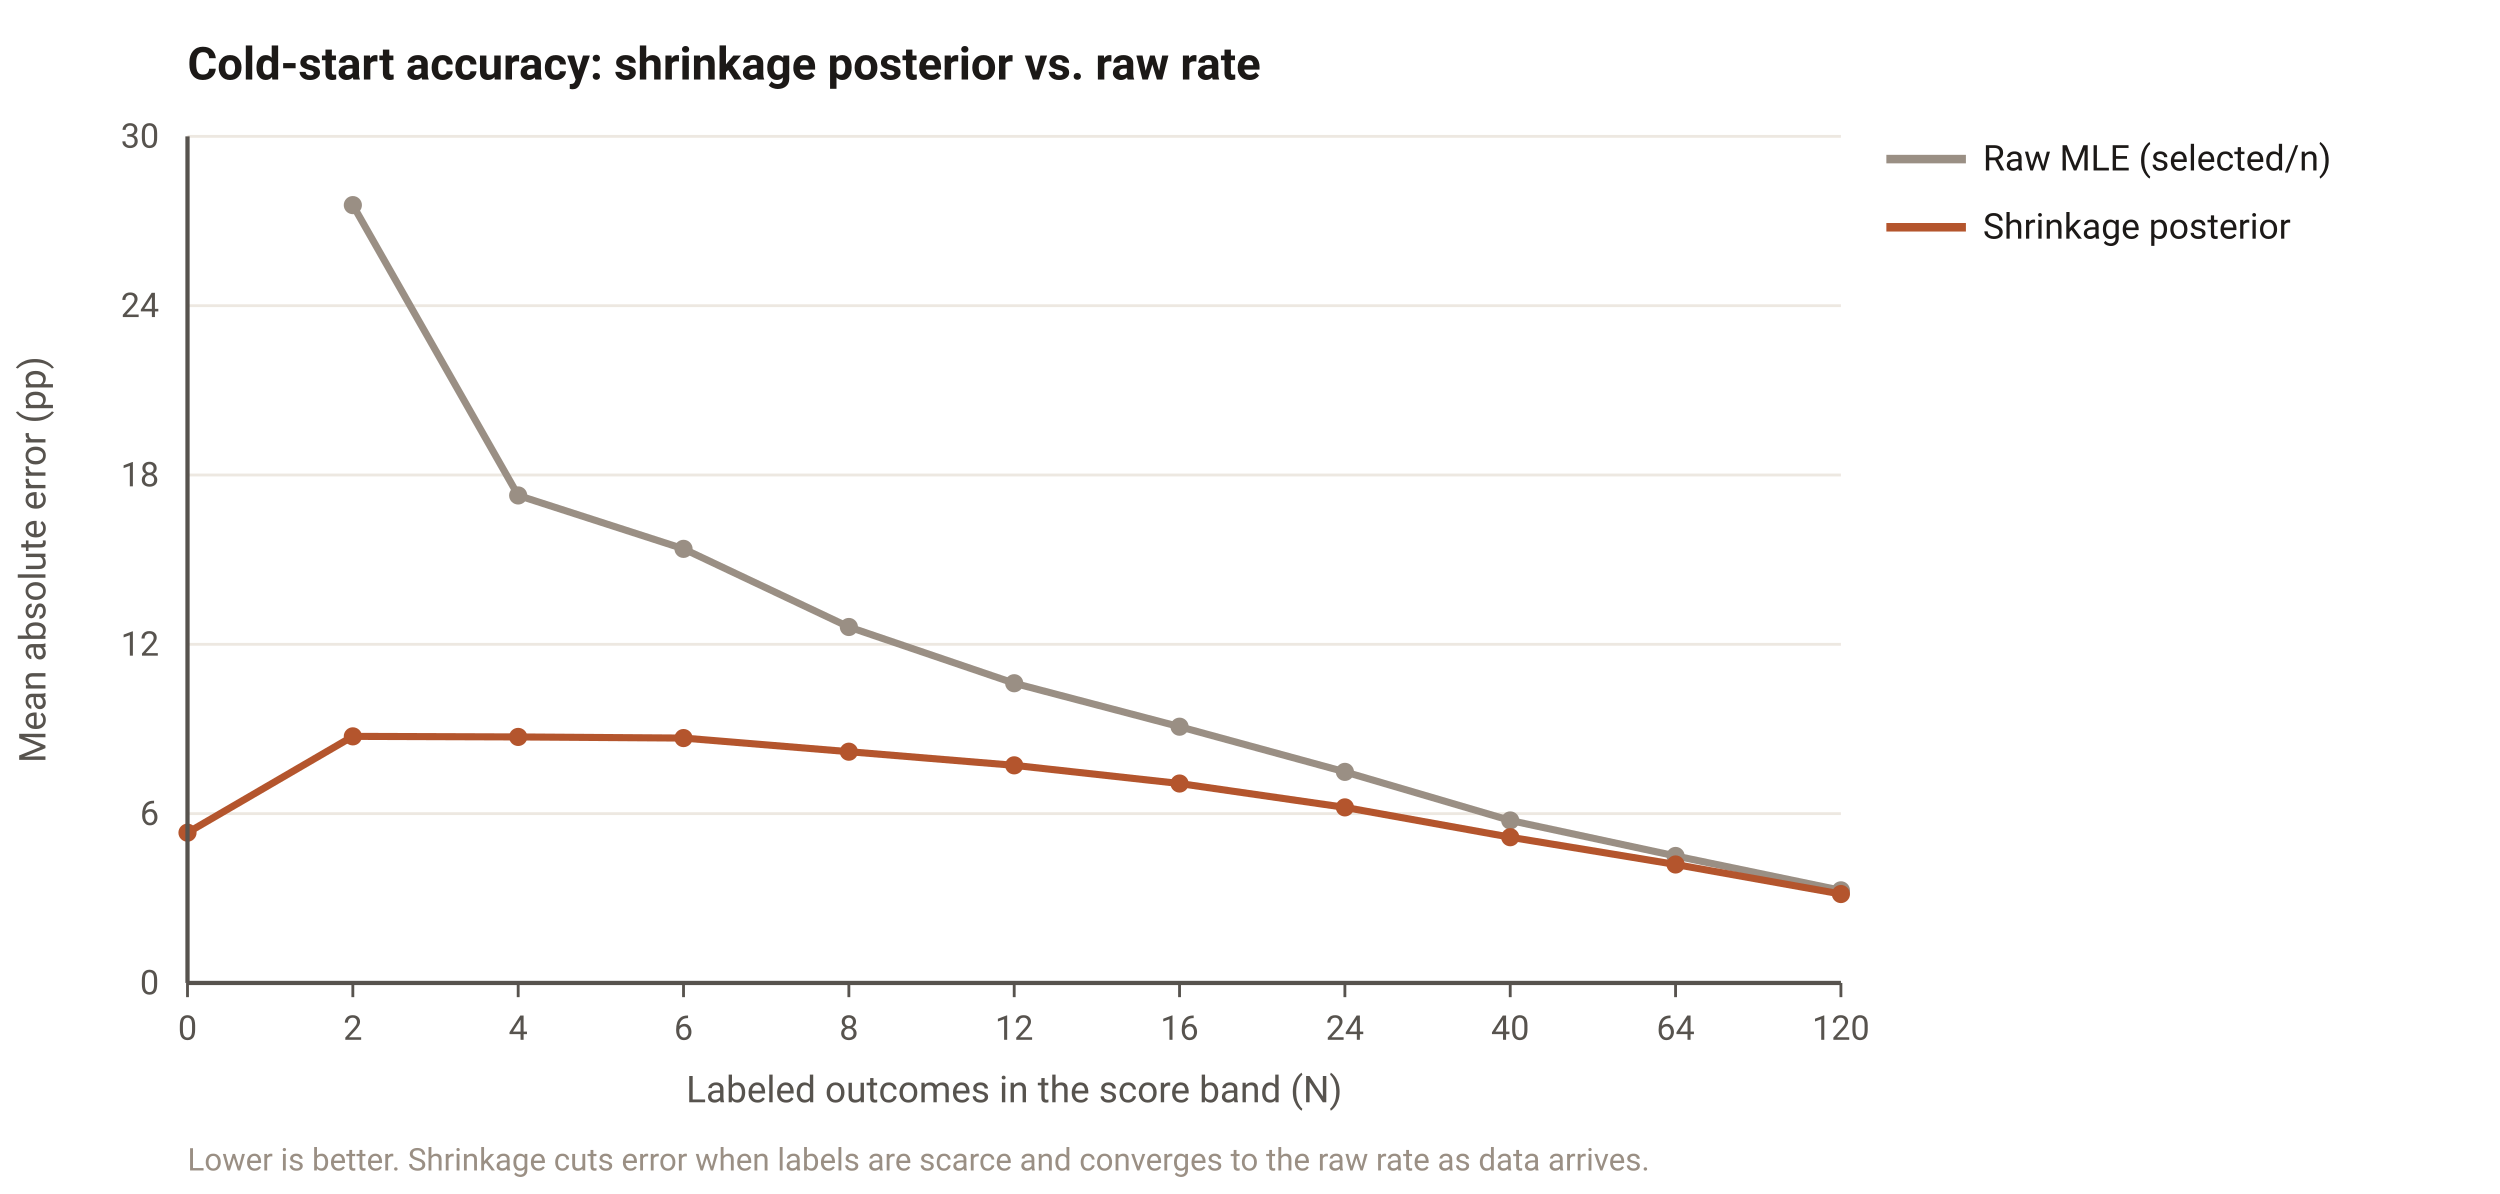
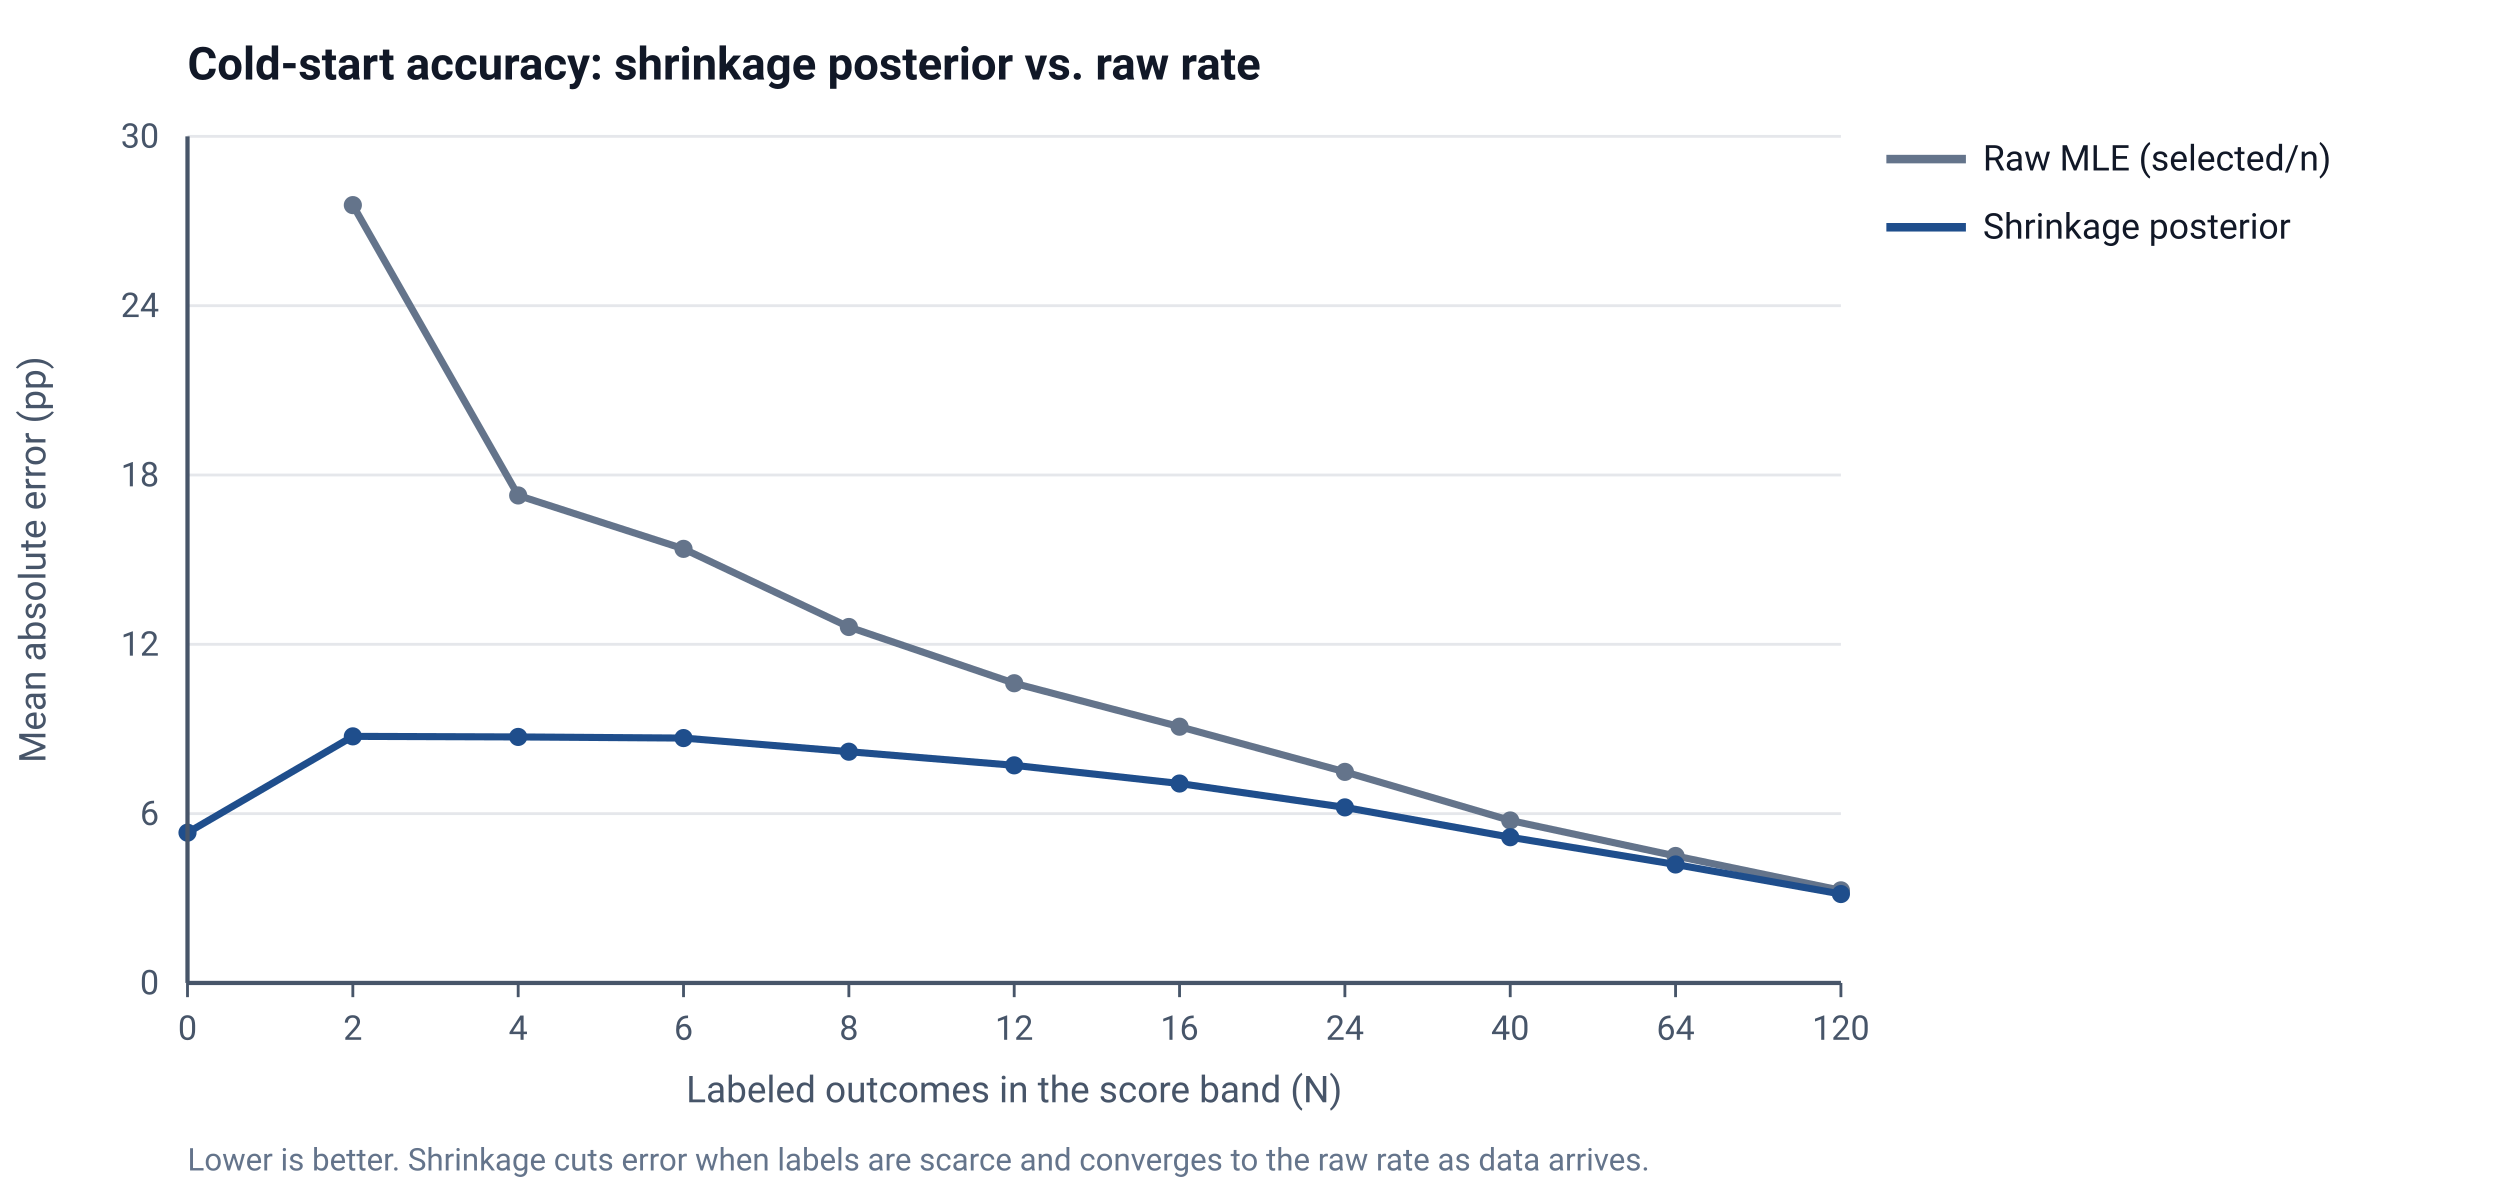
<svg xmlns="http://www.w3.org/2000/svg" viewBox="0 0 880 420" width="880" height="420" font-family="system-ui,-apple-system,Segoe UI,Roboto,sans-serif" style="background:#FFFFFF">
-   <line x1="66" y1="346" x2="648" y2="346" stroke="#EDE8E1" stroke-width="1" />
-   <text x="56" y="350" text-anchor="end" font-size="12" fill="#57534E">0</text>
-   <line x1="66" y1="286.4" x2="648" y2="286.4" stroke="#EDE8E1" stroke-width="1" />
-   <text x="56" y="290.4" text-anchor="end" font-size="12" fill="#57534E">6</text>
-   <line x1="66" y1="226.8" x2="648" y2="226.8" stroke="#EDE8E1" stroke-width="1" />
-   <text x="56" y="230.8" text-anchor="end" font-size="12" fill="#57534E">12</text>
-   <line x1="66" y1="167.2" x2="648" y2="167.2" stroke="#EDE8E1" stroke-width="1" />
-   <text x="56" y="171.2" text-anchor="end" font-size="12" fill="#57534E">18</text>
-   <line x1="66" y1="107.6" x2="648" y2="107.6" stroke="#EDE8E1" stroke-width="1" />
-   <text x="56" y="111.6" text-anchor="end" font-size="12" fill="#57534E">24</text>
-   <line x1="66" y1="48" x2="648" y2="48" stroke="#EDE8E1" stroke-width="1" />
-   <text x="56" y="52" text-anchor="end" font-size="12" fill="#57534E">30</text>
-   <line x1="66" y1="346" x2="66" y2="351" stroke="#57534E" stroke-width="1" />
-   <text x="66" y="366" text-anchor="middle" font-size="12" fill="#57534E">0</text>
-   <line x1="124.2" y1="346" x2="124.2" y2="351" stroke="#57534E" stroke-width="1" />
-   <text x="124.2" y="366" text-anchor="middle" font-size="12" fill="#57534E">2</text>
-   <line x1="182.4" y1="346" x2="182.4" y2="351" stroke="#57534E" stroke-width="1" />
-   <text x="182.4" y="366" text-anchor="middle" font-size="12" fill="#57534E">4</text>
-   <line x1="240.6" y1="346" x2="240.6" y2="351" stroke="#57534E" stroke-width="1" />
-   <text x="240.6" y="366" text-anchor="middle" font-size="12" fill="#57534E">6</text>
-   <line x1="298.8" y1="346" x2="298.8" y2="351" stroke="#57534E" stroke-width="1" />
-   <text x="298.8" y="366" text-anchor="middle" font-size="12" fill="#57534E">8</text>
-   <line x1="357" y1="346" x2="357" y2="351" stroke="#57534E" stroke-width="1" />
-   <text x="357" y="366" text-anchor="middle" font-size="12" fill="#57534E">12</text>
-   <line x1="415.2" y1="346" x2="415.2" y2="351" stroke="#57534E" stroke-width="1" />
-   <text x="415.2" y="366" text-anchor="middle" font-size="12" fill="#57534E">16</text>
-   <line x1="473.4" y1="346" x2="473.4" y2="351" stroke="#57534E" stroke-width="1" />
-   <text x="473.4" y="366" text-anchor="middle" font-size="12" fill="#57534E">24</text>
-   <line x1="531.6" y1="346" x2="531.6" y2="351" stroke="#57534E" stroke-width="1" />
-   <text x="531.6" y="366" text-anchor="middle" font-size="12" fill="#57534E">40</text>
-   <line x1="589.8" y1="346" x2="589.8" y2="351" stroke="#57534E" stroke-width="1" />
-   <text x="589.8" y="366" text-anchor="middle" font-size="12" fill="#57534E">64</text>
-   <line x1="648" y1="346" x2="648" y2="351" stroke="#57534E" stroke-width="1" />
-   <text x="648" y="366" text-anchor="middle" font-size="12" fill="#57534E">120</text>
-   <path d="M124.2,72.2 L182.4,174.4 L240.6,193.2 L298.8,220.7 L357.0,240.5 L415.2,255.8 L473.4,271.7 L531.6,288.8 L589.8,301.3 L648.0,313.4" fill="none" stroke="#9A8F84" stroke-width="2.5" />
-   <circle cx="124.2" cy="72.2" r="3.2" fill="#9A8F84" />
-   <circle cx="182.4" cy="174.4" r="3.2" fill="#9A8F84" />
-   <circle cx="240.6" cy="193.2" r="3.2" fill="#9A8F84" />
-   <circle cx="298.8" cy="220.7" r="3.2" fill="#9A8F84" />
-   <circle cx="357.0" cy="240.5" r="3.2" fill="#9A8F84" />
-   <circle cx="415.2" cy="255.8" r="3.2" fill="#9A8F84" />
-   <circle cx="473.4" cy="271.7" r="3.2" fill="#9A8F84" />
-   <circle cx="531.6" cy="288.8" r="3.2" fill="#9A8F84" />
-   <circle cx="589.8" cy="301.3" r="3.2" fill="#9A8F84" />
-   <circle cx="648.0" cy="313.4" r="3.2" fill="#9A8F84" />
-   <path d="M66.0,293.1 L124.2,259.2 L182.4,259.4 L240.6,259.8 L298.8,264.6 L357.0,269.4 L415.2,275.8 L473.4,284.2 L531.6,294.7 L589.8,304.3 L648.0,314.7" fill="none" stroke="#B4552D" stroke-width="2.5" />
-   <circle cx="66.0" cy="293.1" r="3.2" fill="#B4552D" />
-   <circle cx="124.2" cy="259.2" r="3.2" fill="#B4552D" />
-   <circle cx="182.4" cy="259.4" r="3.2" fill="#B4552D" />
-   <circle cx="240.6" cy="259.8" r="3.2" fill="#B4552D" />
-   <circle cx="298.8" cy="264.6" r="3.2" fill="#B4552D" />
-   <circle cx="357.0" cy="269.4" r="3.2" fill="#B4552D" />
-   <circle cx="415.2" cy="275.8" r="3.2" fill="#B4552D" />
-   <circle cx="473.4" cy="284.2" r="3.2" fill="#B4552D" />
-   <circle cx="531.6" cy="294.7" r="3.2" fill="#B4552D" />
-   <circle cx="589.8" cy="304.3" r="3.2" fill="#B4552D" />
-   <circle cx="648.0" cy="314.7" r="3.2" fill="#B4552D" />
-   <line x1="664" y1="56" x2="692" y2="56" stroke="#9A8F84" stroke-width="3" />
-   <text x="698" y="60" font-size="12.5" fill="#1C1917">Raw MLE (selected/n)</text>
-   <line x1="664" y1="80" x2="692" y2="80" stroke="#B4552D" stroke-width="3" />
-   <text x="698" y="84" font-size="12.5" fill="#1C1917">Shrinkage posterior</text>
-   <line x1="66" y1="346" x2="648" y2="346" stroke="#57534E" stroke-width="1.5" />
-   <line x1="66" y1="48" x2="66" y2="346" stroke="#57534E" stroke-width="1.5" />
-   <text x="66" y="28" font-size="16" font-weight="700" fill="#1C1917">Cold-start accuracy: shrinkage posterior vs. raw rate</text>
-   <text x="357" y="388" text-anchor="middle" font-size="13" fill="#57534E">Labeled outcomes in the score band (N)</text>
-   <text transform="translate(16,197) rotate(-90)" text-anchor="middle" font-size="13" fill="#57534E">Mean absolute error (pp)</text>
-   <text x="66" y="412" font-size="11" fill="#9A8F84">Lower is better. Shrinkage cuts error when labels are scarce and converges to the raw rate as data arrives.</text>
+   <line x1="66" y1="346" x2="648" y2="346" stroke="#E5E7EB" stroke-width="1" />
+   <text x="56" y="350" text-anchor="end" font-size="12" fill="#475569">0</text>
+   <line x1="66" y1="286.4" x2="648" y2="286.4" stroke="#E5E7EB" stroke-width="1" />
+   <text x="56" y="290.4" text-anchor="end" font-size="12" fill="#475569">6</text>
+   <line x1="66" y1="226.8" x2="648" y2="226.8" stroke="#E5E7EB" stroke-width="1" />
+   <text x="56" y="230.8" text-anchor="end" font-size="12" fill="#475569">12</text>
+   <line x1="66" y1="167.2" x2="648" y2="167.2" stroke="#E5E7EB" stroke-width="1" />
+   <text x="56" y="171.2" text-anchor="end" font-size="12" fill="#475569">18</text>
+   <line x1="66" y1="107.6" x2="648" y2="107.6" stroke="#E5E7EB" stroke-width="1" />
+   <text x="56" y="111.6" text-anchor="end" font-size="12" fill="#475569">24</text>
+   <line x1="66" y1="48" x2="648" y2="48" stroke="#E5E7EB" stroke-width="1" />
+   <text x="56" y="52" text-anchor="end" font-size="12" fill="#475569">30</text>
+   <line x1="66" y1="346" x2="66" y2="351" stroke="#475569" stroke-width="1" />
+   <text x="66" y="366" text-anchor="middle" font-size="12" fill="#475569">0</text>
+   <line x1="124.2" y1="346" x2="124.2" y2="351" stroke="#475569" stroke-width="1" />
+   <text x="124.2" y="366" text-anchor="middle" font-size="12" fill="#475569">2</text>
+   <line x1="182.4" y1="346" x2="182.4" y2="351" stroke="#475569" stroke-width="1" />
+   <text x="182.4" y="366" text-anchor="middle" font-size="12" fill="#475569">4</text>
+   <line x1="240.6" y1="346" x2="240.6" y2="351" stroke="#475569" stroke-width="1" />
+   <text x="240.6" y="366" text-anchor="middle" font-size="12" fill="#475569">6</text>
+   <line x1="298.8" y1="346" x2="298.8" y2="351" stroke="#475569" stroke-width="1" />
+   <text x="298.8" y="366" text-anchor="middle" font-size="12" fill="#475569">8</text>
+   <line x1="357" y1="346" x2="357" y2="351" stroke="#475569" stroke-width="1" />
+   <text x="357" y="366" text-anchor="middle" font-size="12" fill="#475569">12</text>
+   <line x1="415.2" y1="346" x2="415.2" y2="351" stroke="#475569" stroke-width="1" />
+   <text x="415.2" y="366" text-anchor="middle" font-size="12" fill="#475569">16</text>
+   <line x1="473.4" y1="346" x2="473.4" y2="351" stroke="#475569" stroke-width="1" />
+   <text x="473.4" y="366" text-anchor="middle" font-size="12" fill="#475569">24</text>
+   <line x1="531.6" y1="346" x2="531.6" y2="351" stroke="#475569" stroke-width="1" />
+   <text x="531.6" y="366" text-anchor="middle" font-size="12" fill="#475569">40</text>
+   <line x1="589.8" y1="346" x2="589.8" y2="351" stroke="#475569" stroke-width="1" />
+   <text x="589.8" y="366" text-anchor="middle" font-size="12" fill="#475569">64</text>
+   <line x1="648" y1="346" x2="648" y2="351" stroke="#475569" stroke-width="1" />
+   <text x="648" y="366" text-anchor="middle" font-size="12" fill="#475569">120</text>
+   <path d="M124.2,72.2 L182.4,174.4 L240.6,193.2 L298.8,220.7 L357.0,240.5 L415.2,255.8 L473.4,271.7 L531.6,288.8 L589.8,301.3 L648.0,313.4" fill="none" stroke="#64748B" stroke-width="2.5" />
+   <circle cx="124.2" cy="72.2" r="3.2" fill="#64748B" />
+   <circle cx="182.4" cy="174.4" r="3.2" fill="#64748B" />
+   <circle cx="240.6" cy="193.2" r="3.2" fill="#64748B" />
+   <circle cx="298.8" cy="220.7" r="3.2" fill="#64748B" />
+   <circle cx="357.0" cy="240.5" r="3.2" fill="#64748B" />
+   <circle cx="415.2" cy="255.8" r="3.2" fill="#64748B" />
+   <circle cx="473.4" cy="271.7" r="3.2" fill="#64748B" />
+   <circle cx="531.6" cy="288.8" r="3.2" fill="#64748B" />
+   <circle cx="589.8" cy="301.3" r="3.2" fill="#64748B" />
+   <circle cx="648.0" cy="313.4" r="3.2" fill="#64748B" />
+   <path d="M66.0,293.1 L124.2,259.2 L182.4,259.4 L240.6,259.8 L298.8,264.6 L357.0,269.4 L415.2,275.8 L473.4,284.2 L531.6,294.7 L589.8,304.3 L648.0,314.7" fill="none" stroke="#1F4E8C" stroke-width="2.5" />
+   <circle cx="66.0" cy="293.1" r="3.2" fill="#1F4E8C" />
+   <circle cx="124.2" cy="259.2" r="3.2" fill="#1F4E8C" />
+   <circle cx="182.4" cy="259.4" r="3.2" fill="#1F4E8C" />
+   <circle cx="240.6" cy="259.8" r="3.2" fill="#1F4E8C" />
+   <circle cx="298.8" cy="264.6" r="3.2" fill="#1F4E8C" />
+   <circle cx="357.0" cy="269.4" r="3.2" fill="#1F4E8C" />
+   <circle cx="415.2" cy="275.8" r="3.2" fill="#1F4E8C" />
+   <circle cx="473.4" cy="284.2" r="3.2" fill="#1F4E8C" />
+   <circle cx="531.6" cy="294.7" r="3.2" fill="#1F4E8C" />
+   <circle cx="589.8" cy="304.3" r="3.2" fill="#1F4E8C" />
+   <circle cx="648.0" cy="314.7" r="3.2" fill="#1F4E8C" />
+   <line x1="664" y1="56" x2="692" y2="56" stroke="#64748B" stroke-width="3" />
+   <text x="698" y="60" font-size="12.5" fill="#111827">Raw MLE (selected/n)</text>
+   <line x1="664" y1="80" x2="692" y2="80" stroke="#1F4E8C" stroke-width="3" />
+   <text x="698" y="84" font-size="12.5" fill="#111827">Shrinkage posterior</text>
+   <line x1="66" y1="346" x2="648" y2="346" stroke="#475569" stroke-width="1.5" />
+   <line x1="66" y1="48" x2="66" y2="346" stroke="#475569" stroke-width="1.5" />
+   <text x="66" y="28" font-size="16" font-weight="700" fill="#111827">Cold-start accuracy: shrinkage posterior vs. raw rate</text>
+   <text x="357" y="388" text-anchor="middle" font-size="13" fill="#475569">Labeled outcomes in the score band (N)</text>
+   <text transform="translate(16,197) rotate(-90)" text-anchor="middle" font-size="13" fill="#475569">Mean absolute error (pp)</text>
+   <text x="66" y="412" font-size="11" fill="#64748B">Lower is better. Shrinkage cuts error when labels are scarce and converges to the raw rate as data arrives.</text>
</svg>
